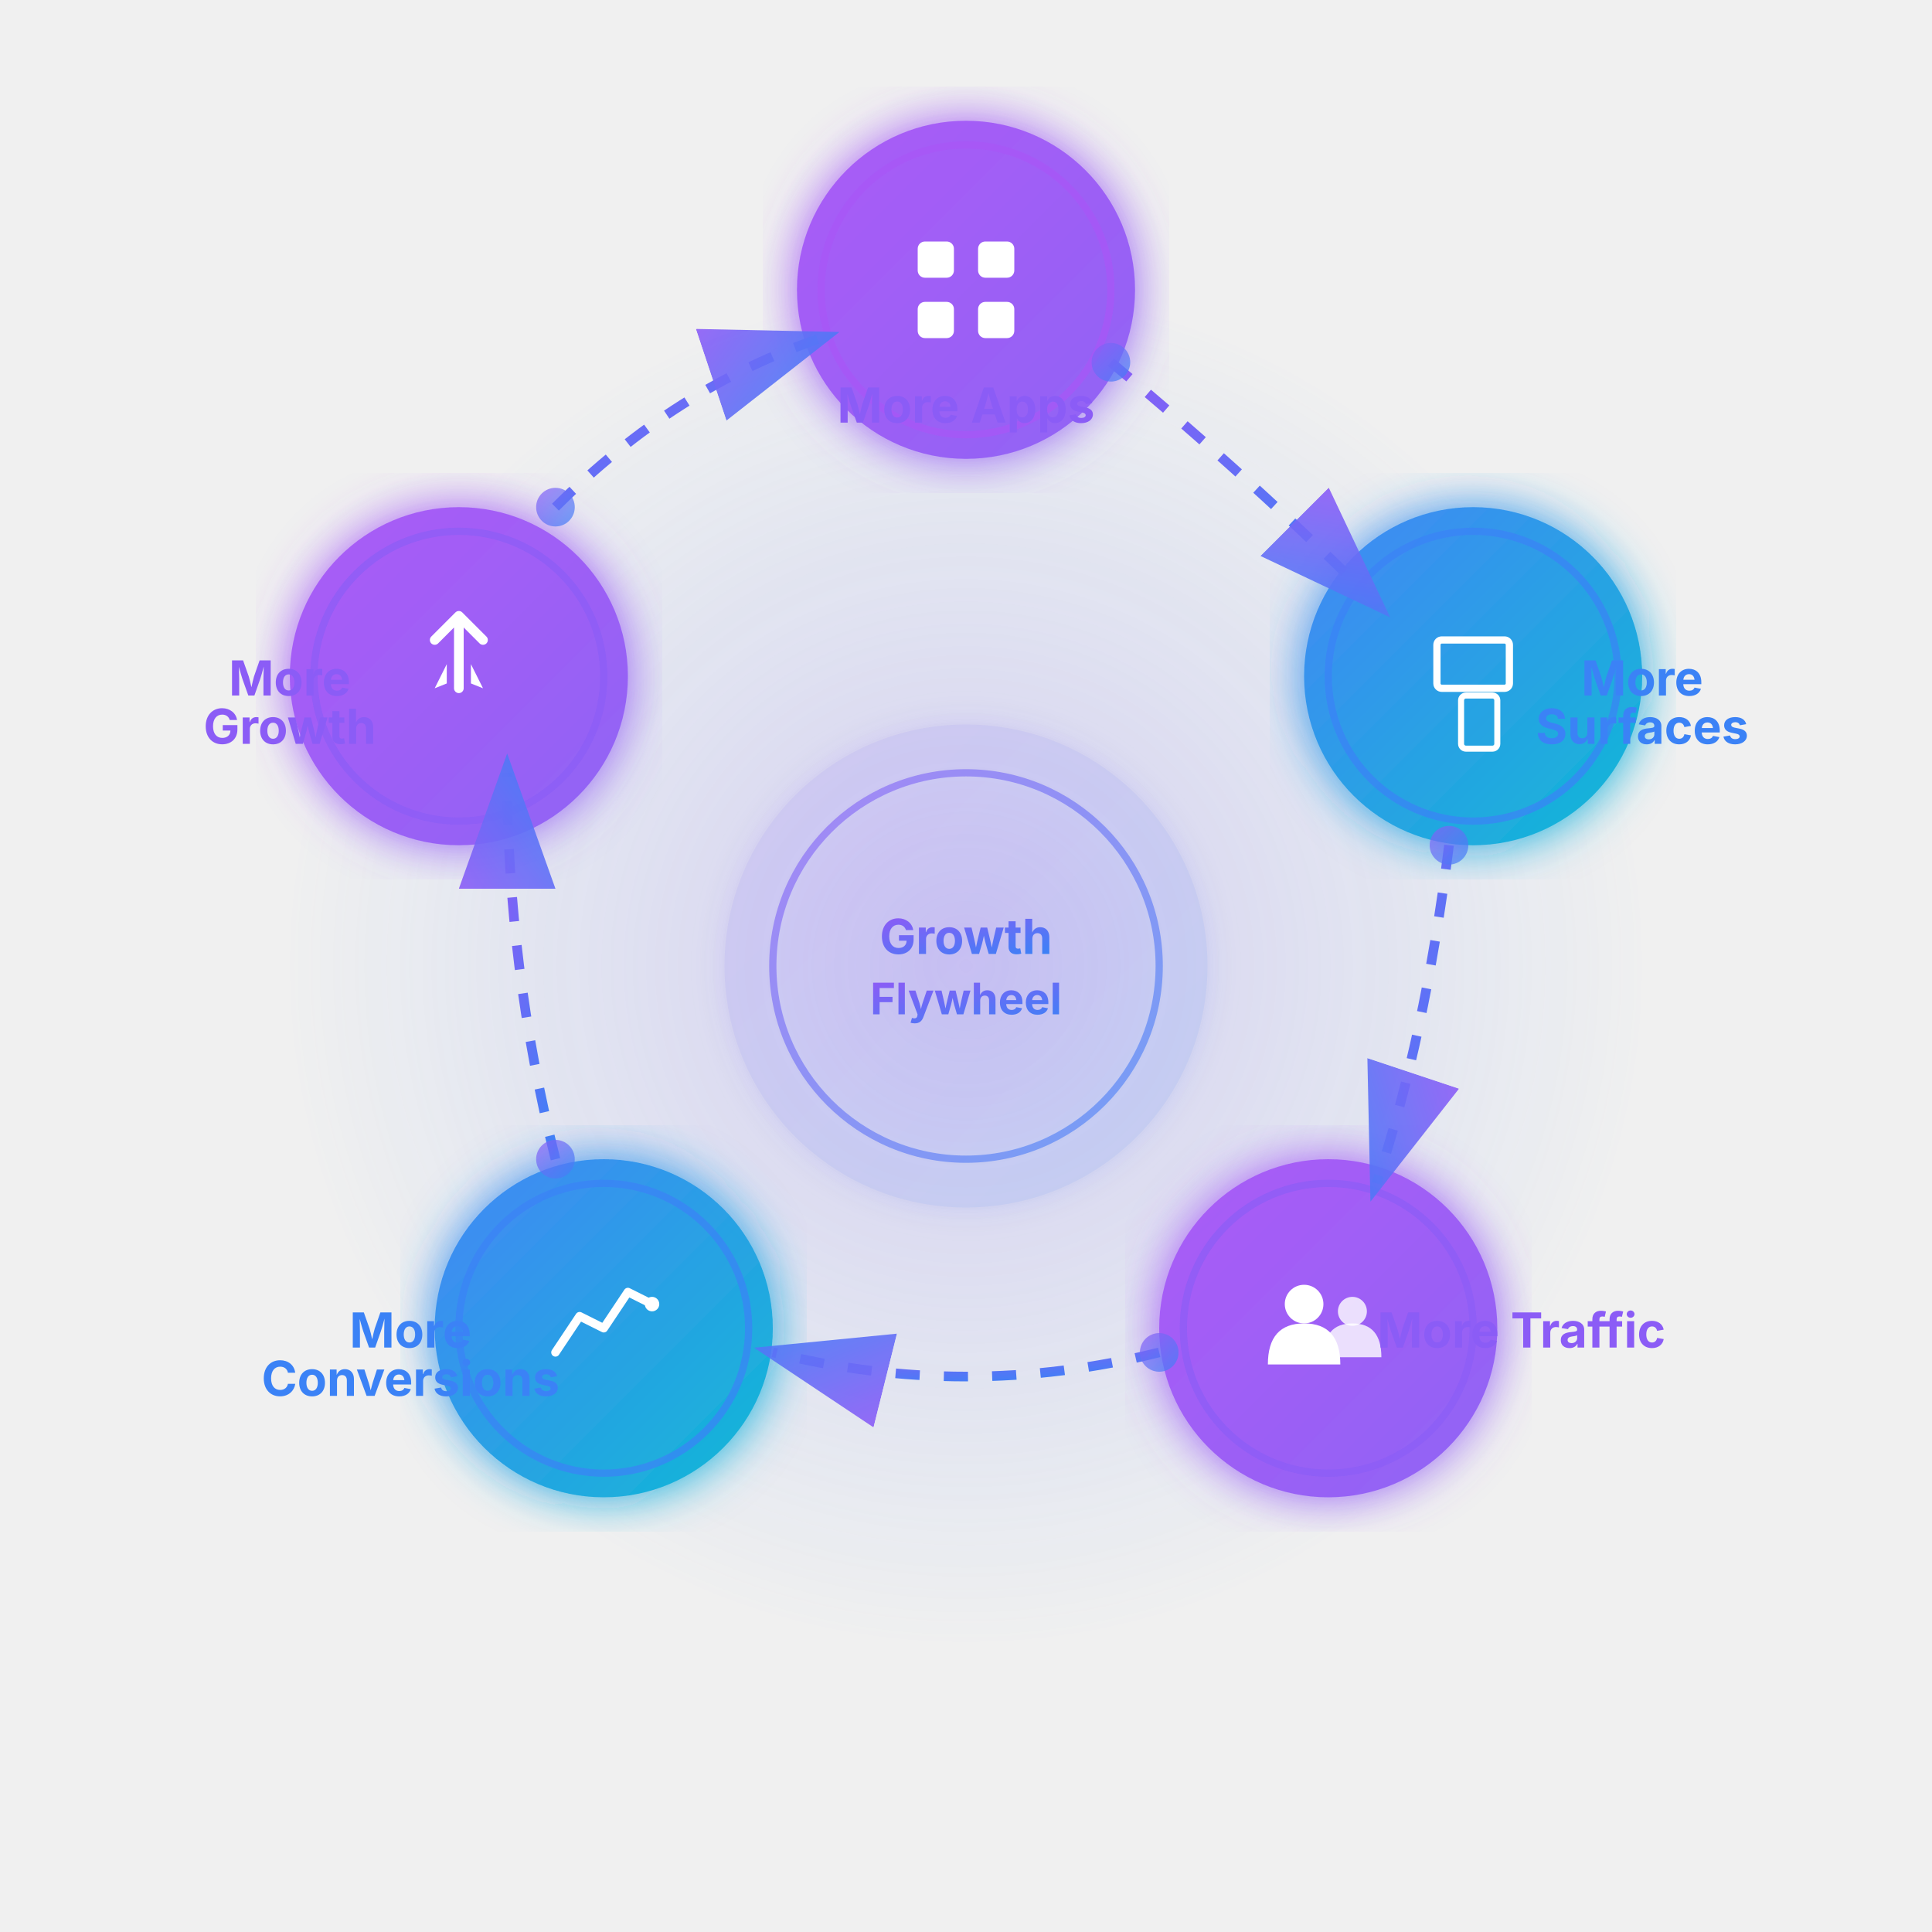
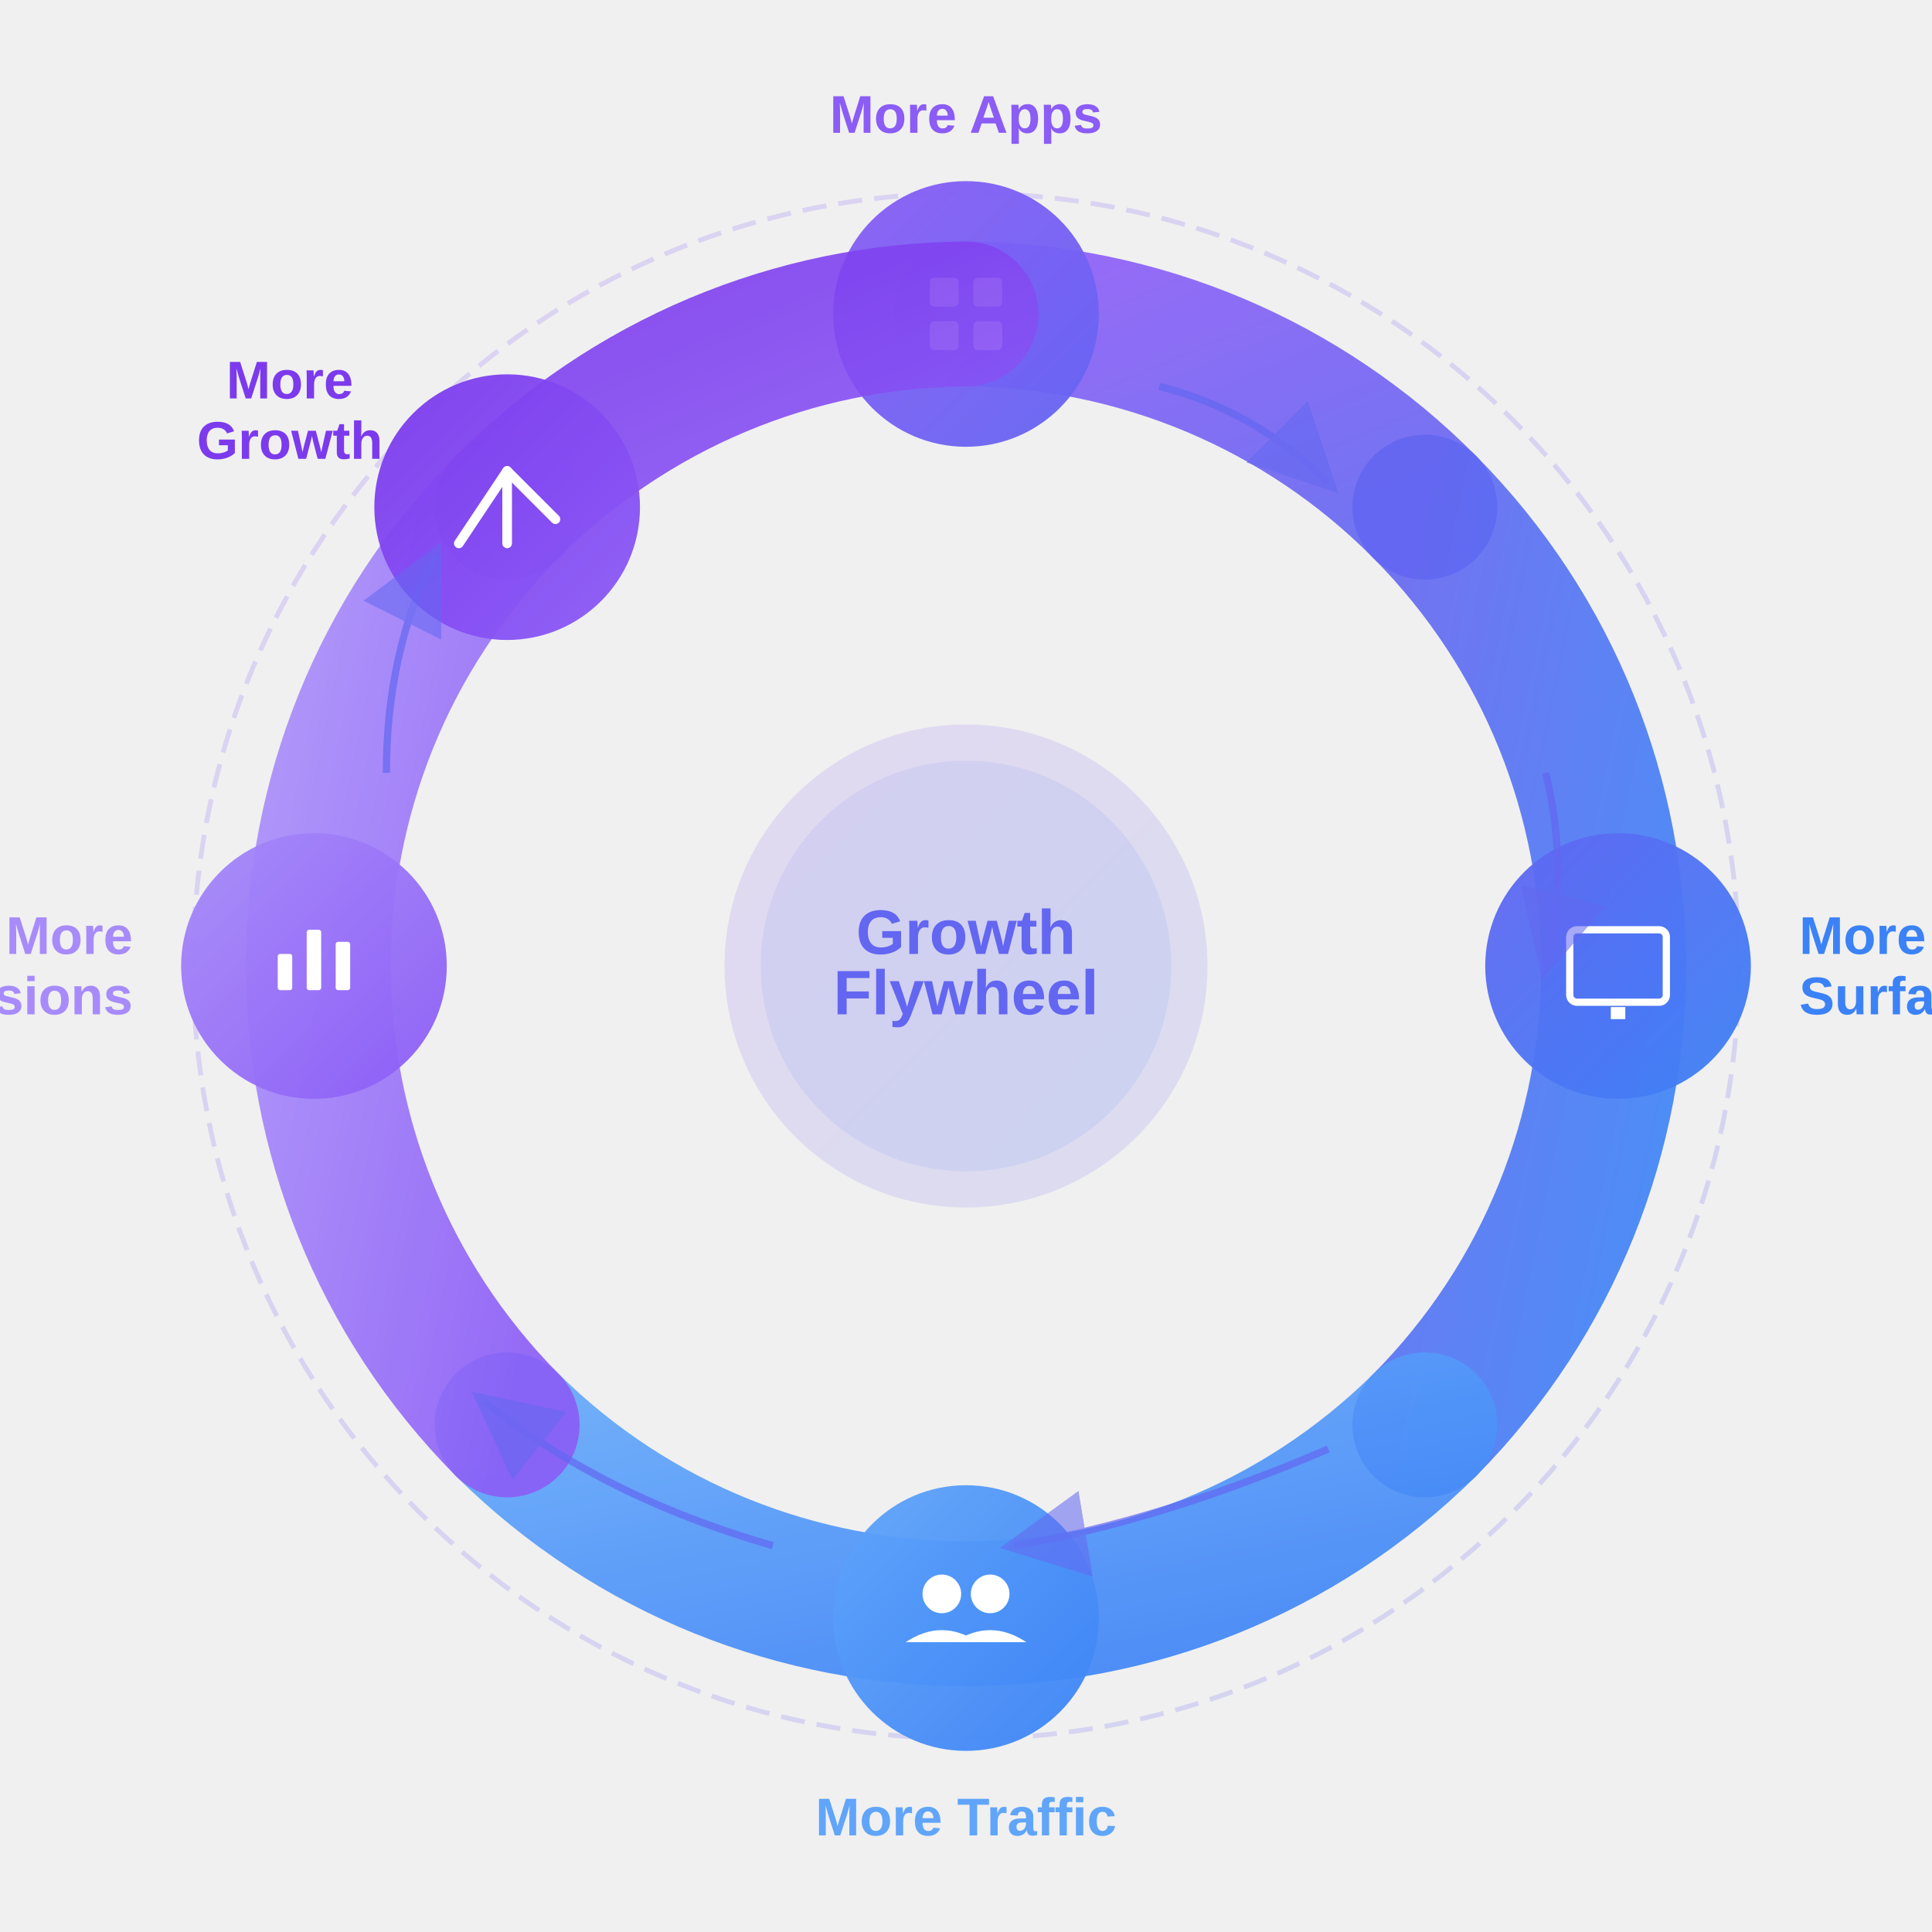
- <svg xmlns="http://www.w3.org/2000/svg" viewBox="0 0 800 800">
+ <svg xmlns="http://www.w3.org/2000/svg" viewBox="0 0 800 800" preserveAspectRatio="xMidYMid meet" width="100%" height="100%">
  <defs>
-     <linearGradient id="purpleBlue" x1="0%" y1="0%" x2="100%" y2="100%">
+     <linearGradient id="purpleGrad" x1="0%" y1="0%" x2="100%" y2="100%">
      <stop offset="0%" style="stop-color:#8b5cf6;stop-opacity:1" />
+       <stop offset="100%" style="stop-color:#6366f1;stop-opacity:1" />
+     </linearGradient>
+     <linearGradient id="blueGrad" x1="0%" y1="0%" x2="100%" y2="100%">
+       <stop offset="0%" style="stop-color:#6366f1;stop-opacity:1" />
      <stop offset="100%" style="stop-color:#3b82f6;stop-opacity:1" />
    </linearGradient>
-     <linearGradient id="vibrantPurple" x1="0%" y1="0%" x2="100%" y2="100%">
-       <stop offset="0%" style="stop-color:#a855f7;stop-opacity:1" />
+     <linearGradient id="lightPurpleGrad" x1="0%" y1="0%" x2="100%" y2="100%">
+       <stop offset="0%" style="stop-color:#a78bfa;stop-opacity:1" />
      <stop offset="100%" style="stop-color:#8b5cf6;stop-opacity:1" />
    </linearGradient>
-     <linearGradient id="vibrantBlue" x1="0%" y1="0%" x2="100%" y2="100%">
-       <stop offset="0%" style="stop-color:#3b82f6;stop-opacity:1" />
-       <stop offset="100%" style="stop-color:#06b6d4;stop-opacity:1" />
+     <linearGradient id="lightBlueGrad" x1="0%" y1="0%" x2="100%" y2="100%">
+       <stop offset="0%" style="stop-color:#60a5fa;stop-opacity:1" />
+       <stop offset="100%" style="stop-color:#3b82f6;stop-opacity:1" />
    </linearGradient>
-     <radialGradient id="glowEffect">
-       <stop offset="0%" style="stop-color:#8b5cf6;stop-opacity:0.6" />
-       <stop offset="100%" style="stop-color:#3b82f6;stop-opacity:0" />
-     </radialGradient>
-     <marker id="arrowhead" markerWidth="14" markerHeight="14" refX="12" refY="5" orient="auto">
-       <polygon points="0 0, 14 5, 0 10" fill="url(#purpleBlue)" opacity="0.9" />
+     <linearGradient id="violetGrad" x1="0%" y1="0%" x2="100%" y2="100%">
+       <stop offset="0%" style="stop-color:#7c3aed;stop-opacity:1" />
+       <stop offset="100%" style="stop-color:#8b5cf6;stop-opacity:1" />
+     </linearGradient>
+     <marker id="arrowMarker" markerWidth="12" markerHeight="12" refX="10" refY="6" orient="auto">
+       <path d="M 0 0 L 12 6 L 0 12 z" fill="#6366f1" opacity="0.8" />
    </marker>
-     <filter id="glow">
-       <feGaussianBlur stdDeviation="6" result="coloredBlur" />
-       <feMerge>
-         <feMergeNode in="coloredBlur" />
-         <feMergeNode in="SourceGraphic" />
-       </feMerge>
-     </filter>
-     <filter id="strongGlow">
-       <feGaussianBlur stdDeviation="10" result="coloredBlur" />
-       <feMerge>
-         <feMergeNode in="coloredBlur" />
-         <feMergeNode in="SourceGraphic" />
-       </feMerge>
-     </filter>
-     <style>
-       @keyframes rotate {
-         from { transform: rotate(0deg); }
-         to { transform: rotate(360deg); }
-       }
-       
-       @keyframes pulse {
-         0%, 100% { opacity: 0.8; transform: scale(1); }
-         50% { opacity: 1; transform: scale(1.05); }
-       }
-       
-       @keyframes dash {
-         to { stroke-dashoffset: -40; }
-       }
-       
-       @keyframes fadeInOut {
-         0%, 100% { opacity: 0.5; }
-         50% { opacity: 1; }
-       }
-       
-       @keyframes scaleUp {
-         0%, 100% { transform: scale(1); }
-         50% { transform: scale(1.1); }
-       }
-       
-       @keyframes glow-pulse {
-         0%, 100% { filter: drop-shadow(0 0 15px rgba(139, 92, 246, 0.6)) drop-shadow(0 0 25px rgba(59, 130, 246, 0.4)); }
-         50% { filter: drop-shadow(0 0 30px rgba(139, 92, 246, 1)) drop-shadow(0 0 45px rgba(59, 130, 246, 0.8)); }
-       }
-       
-       @keyframes slideIn {
-         from { transform: scale(0.8); opacity: 0; }
-         to { transform: scale(1); opacity: 1; }
-       }
-       
-       .segment {
-         animation: pulse 3s ease-in-out infinite, slideIn 1s ease-out forwards;
-       }
-       
-       .arrow-path {
-         stroke: url(#purpleBlue);
-         stroke-width: 4;
-         fill: none;
-         stroke-dasharray: 10, 10;
-         animation: dash 20s linear infinite;
-       }
-       
-       .icon {
-         animation: fadeInOut 4s ease-in-out infinite;
-       }
-       
-       .center-circle {
-         animation: rotate 30s linear infinite, glow-pulse 3s ease-in-out infinite;
-       }
-       
-       .label-text {
-         animation: scaleUp 3s ease-in-out infinite;
-       }
-       
-       text {
-         font-family: system-ui, -apple-system, sans-serif;
-         font-weight: 700;
-       }
-     </style>
  </defs>
-   <circle cx="400" cy="400" r="280" fill="url(#glowEffect)" opacity="0.4" class="segment" style="animation-delay: 0s" />
-   <g class="center-circle">
-     <circle cx="400" cy="400" r="100" fill="url(#purpleBlue)" opacity="0.15" filter="url(#glow)" />
-     <circle cx="400" cy="400" r="80" fill="none" stroke="url(#purpleBlue)" stroke-width="3" opacity="0.6" />
-     <text x="400" y="395" font-size="20" fill="url(#purpleBlue)" text-anchor="middle">Growth</text>
-     <text x="400" y="420" font-size="18" fill="url(#purpleBlue)" text-anchor="middle">Flywheel</text>
+   <style>
+     @keyframes rotate {
+       from { transform: rotate(0deg); }
+       to { transform: rotate(360deg); }
+     }
+     
+     @keyframes pulse {
+       0%, 100% { opacity: 0.8; }
+       50% { opacity: 1; }
+     }
+     
+     @keyframes segmentPulse {
+       0%, 100% { opacity: 0.9; transform: scale(1); }
+       50% { opacity: 1; transform: scale(1.02); }
+     }
+     
+     .rotating-ring { 
+       animation: rotate 30s linear infinite;
+       transform-origin: 400px 400px;
+     }
+     
+     .arrow-flow { animation: pulse 2s ease-in-out infinite; }
+     
+     .segment-animate {
+       animation: segmentPulse 4s ease-in-out infinite;
+       transform-origin: center;
+     }
+   </style>
+   <circle class="rotating-ring" cx="400" cy="400" r="320" fill="none" stroke="url(#purpleGrad)" stroke-width="2" opacity="0.2" stroke-dasharray="10 5" />
+   <g id="segment1">
+     <path class="segment-animate" d="M 400 130 A 270 270 0 0 1 590 210" fill="none" stroke="url(#purpleGrad)" stroke-width="60" opacity="0.9" stroke-linecap="round" style="animation-delay: 0s;" />
+     <circle cx="400" cy="130" r="55" fill="url(#purpleGrad)" opacity="0.95" />
+     <rect x="385" y="115" width="12" height="12" rx="2" fill="white" />
+     <rect x="403" y="115" width="12" height="12" rx="2" fill="white" />
+     <rect x="385" y="133" width="12" height="12" rx="2" fill="white" />
+     <rect x="403" y="133" width="12" height="12" rx="2" fill="white" />
  </g>
-   <g class="segment" style="animation-delay: 0s">
-     <circle cx="400" cy="120" r="70" fill="url(#vibrantPurple)" opacity="0.95" filter="url(#strongGlow)" />
-     <circle cx="400" cy="120" r="60" fill="none" stroke="#a855f7" stroke-width="3" opacity="0.7" />
-     <rect class="icon" x="380" y="100" width="15" height="15" rx="3" fill="white" style="animation-delay: 0s" />
-     <rect class="icon" x="405" y="100" width="15" height="15" rx="3" fill="white" style="animation-delay: 0.2s" />
-     <rect class="icon" x="380" y="125" width="15" height="15" rx="3" fill="white" style="animation-delay: 0.4s" />
-     <rect class="icon" x="405" y="125" width="15" height="15" rx="3" fill="white" style="animation-delay: 0.6s" />
-     <text x="400" y="175" font-size="20" fill="#8b5cf6" text-anchor="middle" class="label-text">More Apps</text>
+   <g id="segment2">
+     <path class="segment-animate" d="M 590 210 A 270 270 0 0 1 590 590" fill="none" stroke="url(#blueGrad)" stroke-width="60" opacity="0.9" stroke-linecap="round" style="animation-delay: 0.8s;" />
+     <circle cx="670" cy="400" r="55" fill="url(#blueGrad)" opacity="0.95" />
+     <rect x="650" y="385" width="40" height="30" rx="3" fill="none" stroke="white" stroke-width="3" />
+     <rect x="667" y="417" width="6" height="5" fill="white" />
  </g>
-   <g class="segment" style="animation-delay: 0.4s">
-     <circle cx="610" cy="280" r="70" fill="url(#vibrantBlue)" opacity="0.95" filter="url(#strongGlow)" />
-     <circle cx="610" cy="280" r="60" fill="none" stroke="#3b82f6" stroke-width="3" opacity="0.7" />
-     <rect class="icon" x="595" y="265" width="30" height="20" rx="2" fill="none" stroke="white" stroke-width="3" style="animation-delay: 0.4s" />
-     <rect class="icon" x="605" y="288" width="15" height="22" rx="2" fill="none" stroke="white" stroke-width="2.5" style="animation-delay: 0.6s" />
-     <text x="680" y="288" font-size="20" fill="#3b82f6" text-anchor="middle" class="label-text" style="animation-delay: 0.4s">More</text>
-     <text x="680" y="308" font-size="20" fill="#3b82f6" text-anchor="middle" class="label-text" style="animation-delay: 0.4s">Surfaces</text>
+   <g id="segment3">
+     <path class="segment-animate" d="M 590 590 A 270 270 0 0 1 210 590" fill="none" stroke="url(#lightBlueGrad)" stroke-width="60" opacity="0.9" stroke-linecap="round" style="animation-delay: 1.6s;" />
+     <circle cx="400" cy="670" r="55" fill="url(#lightBlueGrad)" opacity="0.95" />
+     <circle cx="390" cy="660" r="8" fill="white" />
+     <path d="M 375 680 Q 390 670 405 680" fill="white" />
+     <circle cx="410" cy="660" r="8" fill="white" />
+     <path d="M 395 680 Q 410 670 425 680" fill="white" />
  </g>
-   <g class="segment" style="animation-delay: 0.8s">
-     <circle cx="550" cy="550" r="70" fill="url(#vibrantPurple)" opacity="0.95" filter="url(#strongGlow)" />
-     <circle cx="550" cy="550" r="60" fill="none" stroke="#8b5cf6" stroke-width="3" opacity="0.7" />
-     <circle class="icon" cx="540" cy="540" r="8" fill="white" style="animation-delay: 0.8s" />
-     <path class="icon" d="M 540 548 Q 525 548 525 565 L 555 565 Q 555 548 540 548" fill="white" style="animation-delay: 1s" />
-     <circle class="icon" cx="560" cy="543" r="6" fill="white" opacity="0.8" style="animation-delay: 1.2s" />
-     <path class="icon" d="M 560 548 Q 548 548 548 562 L 572 562 Q 572 548 560 548" fill="white" opacity="0.8" style="animation-delay: 1.4s" />
-     <text x="630" y="558" font-size="20" fill="#8b5cf6" text-anchor="middle" class="label-text" style="animation-delay: 0.8s">More Traffic</text>
+   <g id="segment4">
+     <path class="segment-animate" d="M 210 590 A 270 270 0 0 1 210 210" fill="none" stroke="url(#lightPurpleGrad)" stroke-width="60" opacity="0.9" stroke-linecap="round" style="animation-delay: 2.4s;" />
+     <circle cx="130" cy="400" r="55" fill="url(#lightPurpleGrad)" opacity="0.95" />
+     <rect x="115" y="395" width="6" height="15" fill="white" rx="1" />
+     <rect x="127" y="385" width="6" height="25" fill="white" rx="1" />
+     <rect x="139" y="390" width="6" height="20" fill="white" rx="1" />
  </g>
-   <g class="segment" style="animation-delay: 1.2s">
-     <circle cx="250" cy="550" r="70" fill="url(#vibrantBlue)" opacity="0.95" filter="url(#strongGlow)" />
-     <circle cx="250" cy="550" r="60" fill="none" stroke="#3b82f6" stroke-width="3" opacity="0.7" />
-     <polyline class="icon" points="230,560 240,545 250,550 260,535 270,540" fill="none" stroke="white" stroke-width="3.5" stroke-linecap="round" stroke-linejoin="round" style="animation-delay: 1.2s" />
-     <circle class="icon" cx="270" cy="540" r="3" fill="white" style="animation-delay: 1.4s" />
-     <text x="170" y="558" font-size="20" fill="#3b82f6" text-anchor="middle" class="label-text" style="animation-delay: 1.2s">More</text>
-     <text x="170" y="578" font-size="20" fill="#3b82f6" text-anchor="middle" class="label-text" style="animation-delay: 1.2s">Conversions</text>
+   <g id="segment5">
+     <path class="segment-animate" d="M 210 210 A 270 270 0 0 1 400 130" fill="none" stroke="url(#violetGrad)" stroke-width="60" opacity="0.9" stroke-linecap="round" style="animation-delay: 3.2s;" />
+     <circle cx="210" cy="210" r="55" fill="url(#violetGrad)" opacity="0.95" />
+     <path d="M 190 225 L 210 195 L 230 215" fill="none" stroke="white" stroke-width="4" stroke-linecap="round" stroke-linejoin="round" />
+     <line x1="210" y1="195" x2="210" y2="225" stroke="white" stroke-width="4" stroke-linecap="round" />
  </g>
-   <g class="segment" style="animation-delay: 1.6s">
-     <circle cx="190" cy="280" r="70" fill="url(#vibrantPurple)" opacity="0.95" filter="url(#strongGlow)" />
-     <circle cx="190" cy="280" r="60" fill="none" stroke="#8b5cf6" stroke-width="3" opacity="0.7" />
-     <path class="icon" d="M 190 255 L 190 285 M 180 265 L 190 255 L 200 265" fill="none" stroke="white" stroke-width="4" stroke-linecap="round" stroke-linejoin="round" style="animation-delay: 1.6s" />
-     <path class="icon" d="M 185 275 L 180 285 L 185 283 M 195 275 L 200 285 L 195 283" fill="white" style="animation-delay: 1.8s" />
-     <text x="120" y="288" font-size="20" fill="#8b5cf6" text-anchor="middle" class="label-text" style="animation-delay: 1.6s">More</text>
-     <text x="120" y="308" font-size="20" fill="#8b5cf6" text-anchor="middle" class="label-text" style="animation-delay: 1.6s">Growth</text>
+   <g class="arrow-flow">
+     <path d="M 480 160 Q 520 170 550 200" fill="none" stroke="#6366f1" stroke-width="3" marker-end="url(#arrowMarker)" opacity="0.7" />
+     <path d="M 640 320 Q 650 360 640 400" fill="none" stroke="#6366f1" stroke-width="3" marker-end="url(#arrowMarker)" opacity="0.7" />
+     <path d="M 550 600 Q 480 630 420 640" fill="none" stroke="#6366f1" stroke-width="3" marker-end="url(#arrowMarker)" opacity="0.7" />
+     <path d="M 320 640 Q 250 620 200 580" fill="none" stroke="#6366f1" stroke-width="3" marker-end="url(#arrowMarker)" opacity="0.7" />
+     <path d="M 160 320 Q 160 270 180 230" fill="none" stroke="#6366f1" stroke-width="3" marker-end="url(#arrowMarker)" opacity="0.7" />
  </g>
-   <path class="arrow-path" d="M 460 150 Q 520 200 570 250" marker-end="url(#arrowhead)" style="animation-delay: 0s" />
-   <path class="arrow-path" d="M 600 350 Q 590 430 570 490" marker-end="url(#arrowhead)" style="animation-delay: 1s" />
-   <path class="arrow-path" d="M 480 560 Q 400 580 320 560" marker-end="url(#arrowhead)" style="animation-delay: 2s" />
-   <path class="arrow-path" d="M 230 480 Q 210 400 210 320" marker-end="url(#arrowhead)" style="animation-delay: 3s" />
-   <path class="arrow-path" d="M 230 210 Q 280 160 340 140" marker-end="url(#arrowhead)" style="animation-delay: 4s" />
-   <circle cx="460" cy="150" r="8" fill="url(#purpleBlue)" opacity="0.7" class="segment" style="animation-delay: 0s" />
-   <circle cx="600" cy="350" r="8" fill="url(#purpleBlue)" opacity="0.7" class="segment" style="animation-delay: 1s" />
-   <circle cx="480" cy="560" r="8" fill="url(#purpleBlue)" opacity="0.7" class="segment" style="animation-delay: 2s" />
-   <circle cx="230" cy="480" r="8" fill="url(#purpleBlue)" opacity="0.7" class="segment" style="animation-delay: 3s" />
-   <circle cx="230" cy="210" r="8" fill="url(#purpleBlue)" opacity="0.7" class="segment" style="animation-delay: 4s" />
+   <g id="labels">
+     <text x="400" y="55" font-family="Arial, sans-serif" font-size="22" font-weight="700" fill="#8b5cf6" text-anchor="middle">More Apps</text>
+     <text x="745" y="395" font-family="Arial, sans-serif" font-size="22" font-weight="700" fill="#3b82f6" text-anchor="start">More</text>
+     <text x="745" y="420" font-family="Arial, sans-serif" font-size="22" font-weight="700" fill="#3b82f6" text-anchor="start">Surfaces</text>
+     <text x="400" y="760" font-family="Arial, sans-serif" font-size="22" font-weight="700" fill="#60a5fa" text-anchor="middle">More Traffic</text>
+     <text x="55" y="395" font-family="Arial, sans-serif" font-size="22" font-weight="700" fill="#a78bfa" text-anchor="end">More</text>
+     <text x="55" y="420" font-family="Arial, sans-serif" font-size="22" font-weight="700" fill="#a78bfa" text-anchor="end">Conversions</text>
+     <text x="120" y="165" font-family="Arial, sans-serif" font-size="22" font-weight="700" fill="#7c3aed" text-anchor="middle">More</text>
+     <text x="120" y="190" font-family="Arial, sans-serif" font-size="22" font-weight="700" fill="#7c3aed" text-anchor="middle">Growth</text>
+   </g>
+   <circle cx="400" cy="400" r="100" fill="url(#purpleGrad)" opacity="0.15" />
+   <circle cx="400" cy="400" r="85" fill="url(#blueGrad)" opacity="0.1" />
+   <text x="400" y="395" font-family="Arial, sans-serif" font-size="26" font-weight="700" fill="#6366f1" text-anchor="middle">Growth</text>
+   <text x="400" y="420" font-family="Arial, sans-serif" font-size="26" font-weight="700" fill="#6366f1" text-anchor="middle">Flywheel</text>
</svg>
